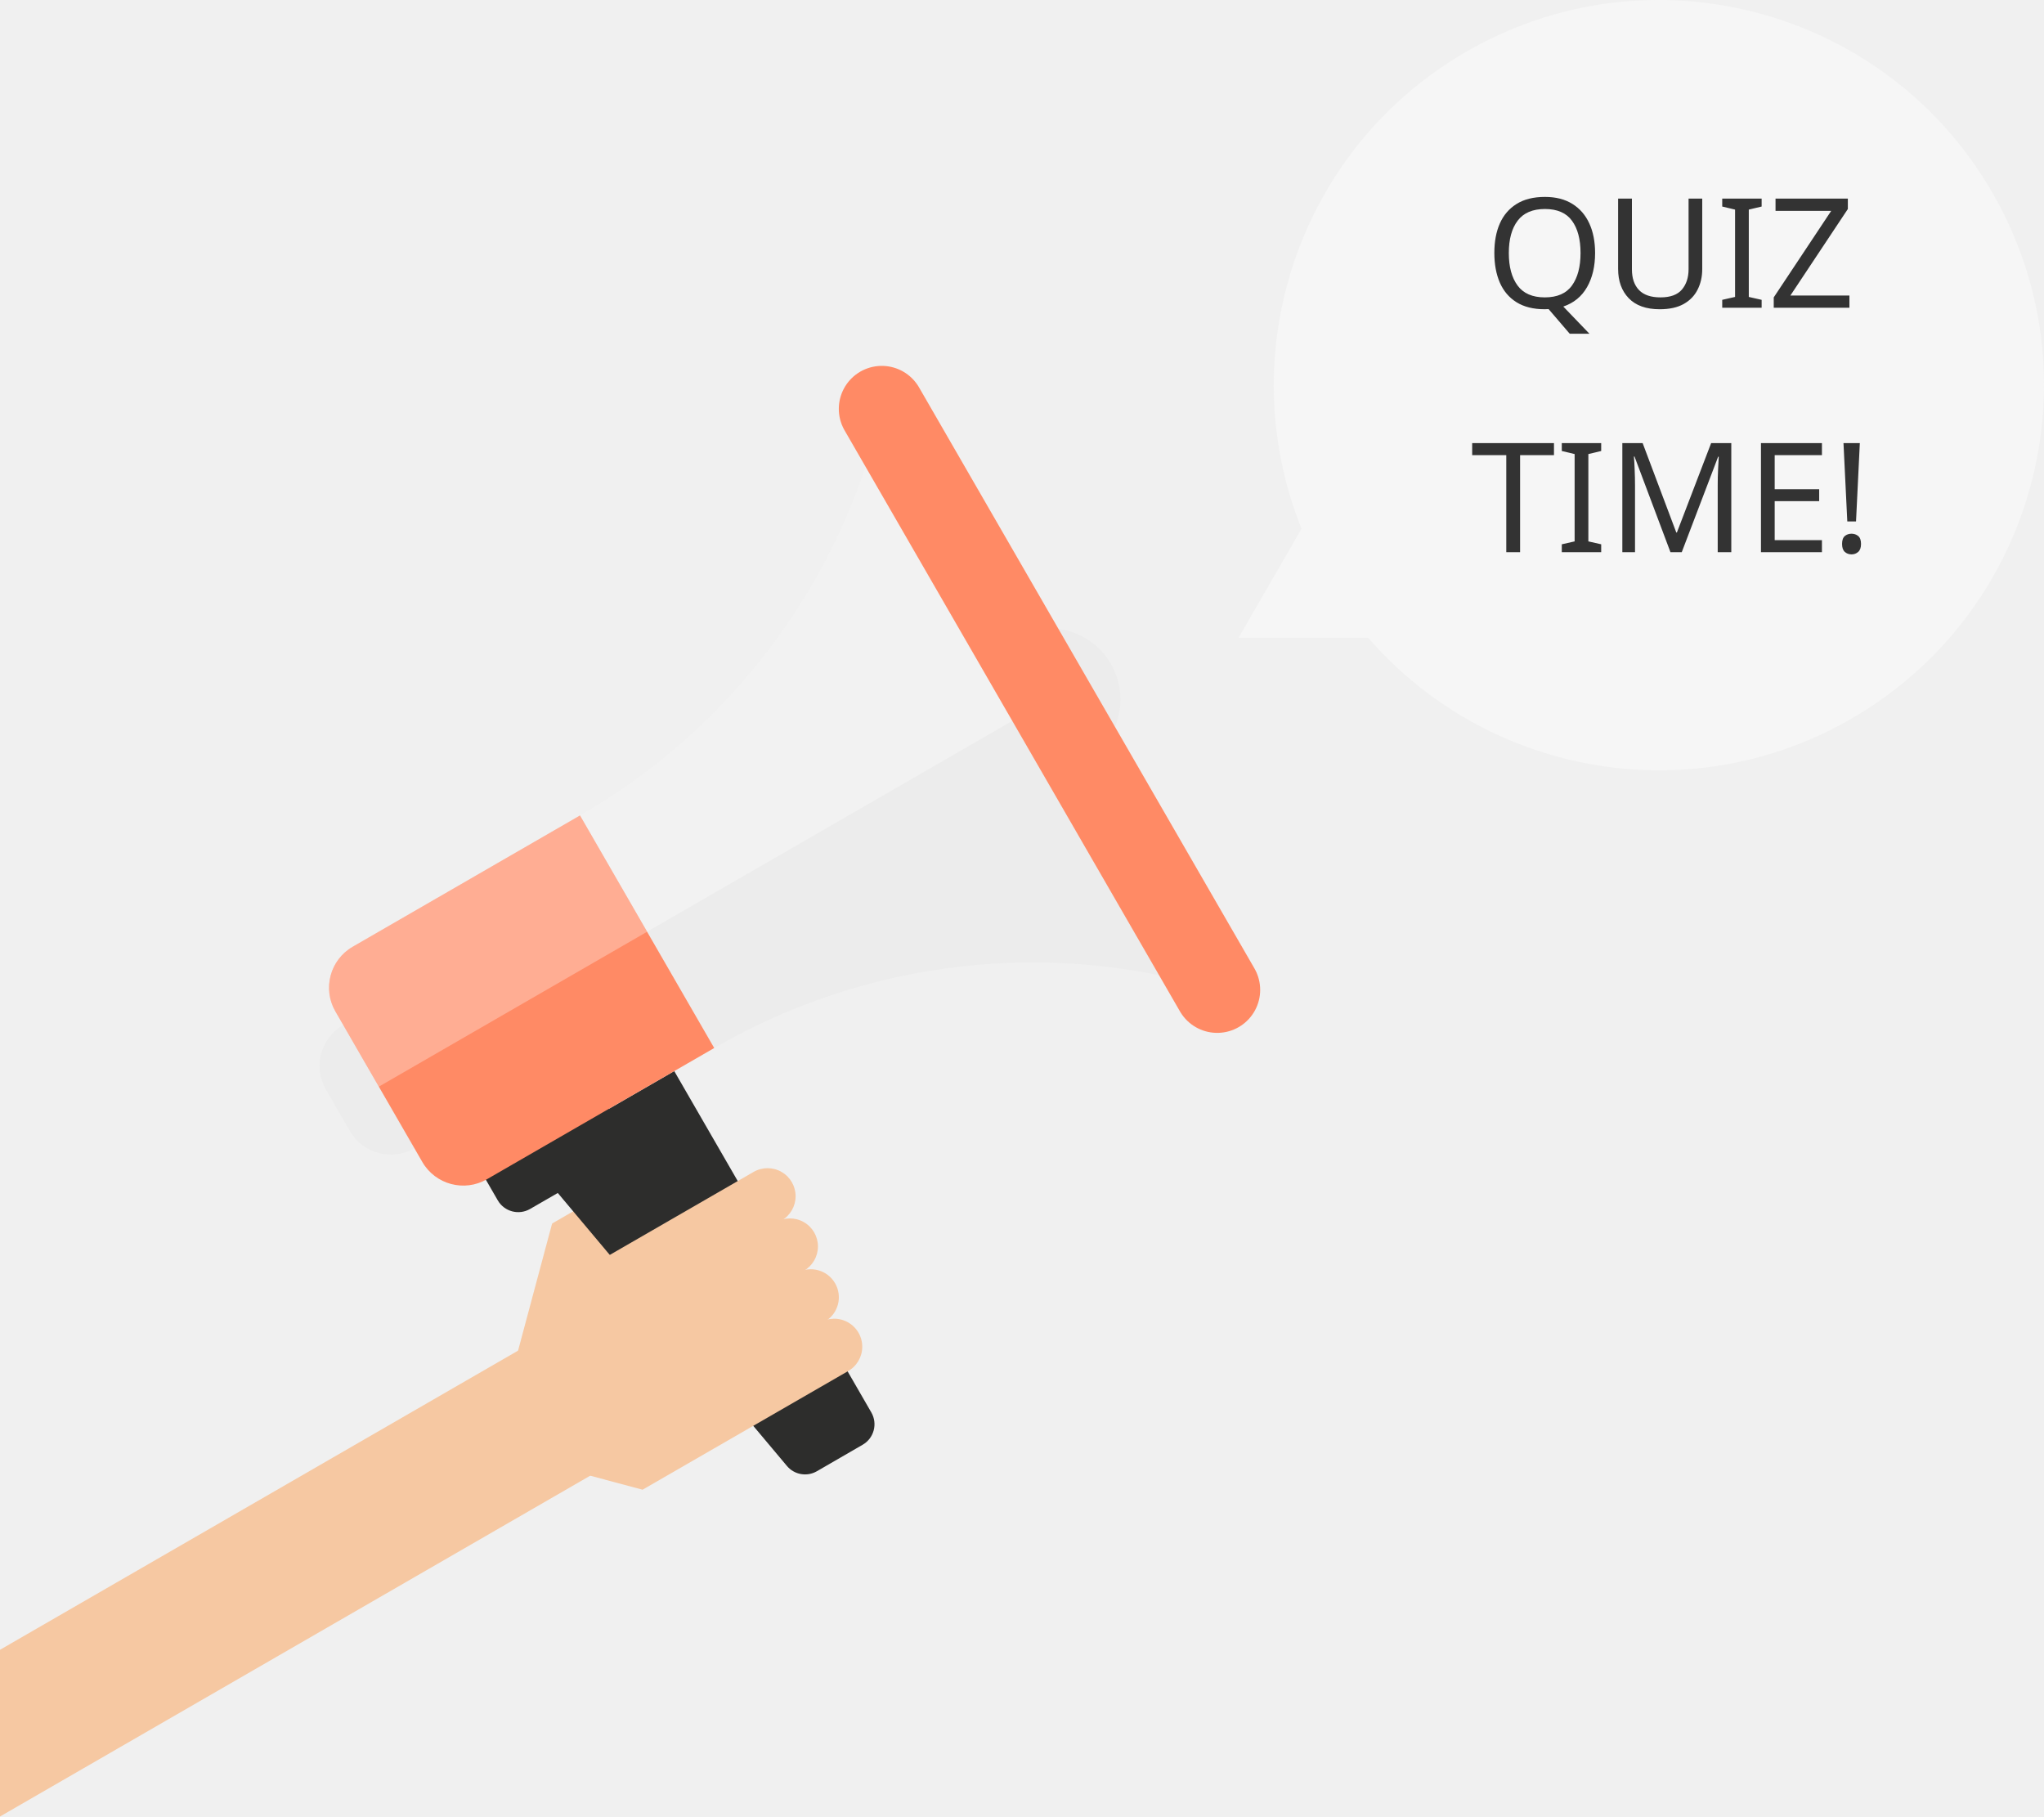
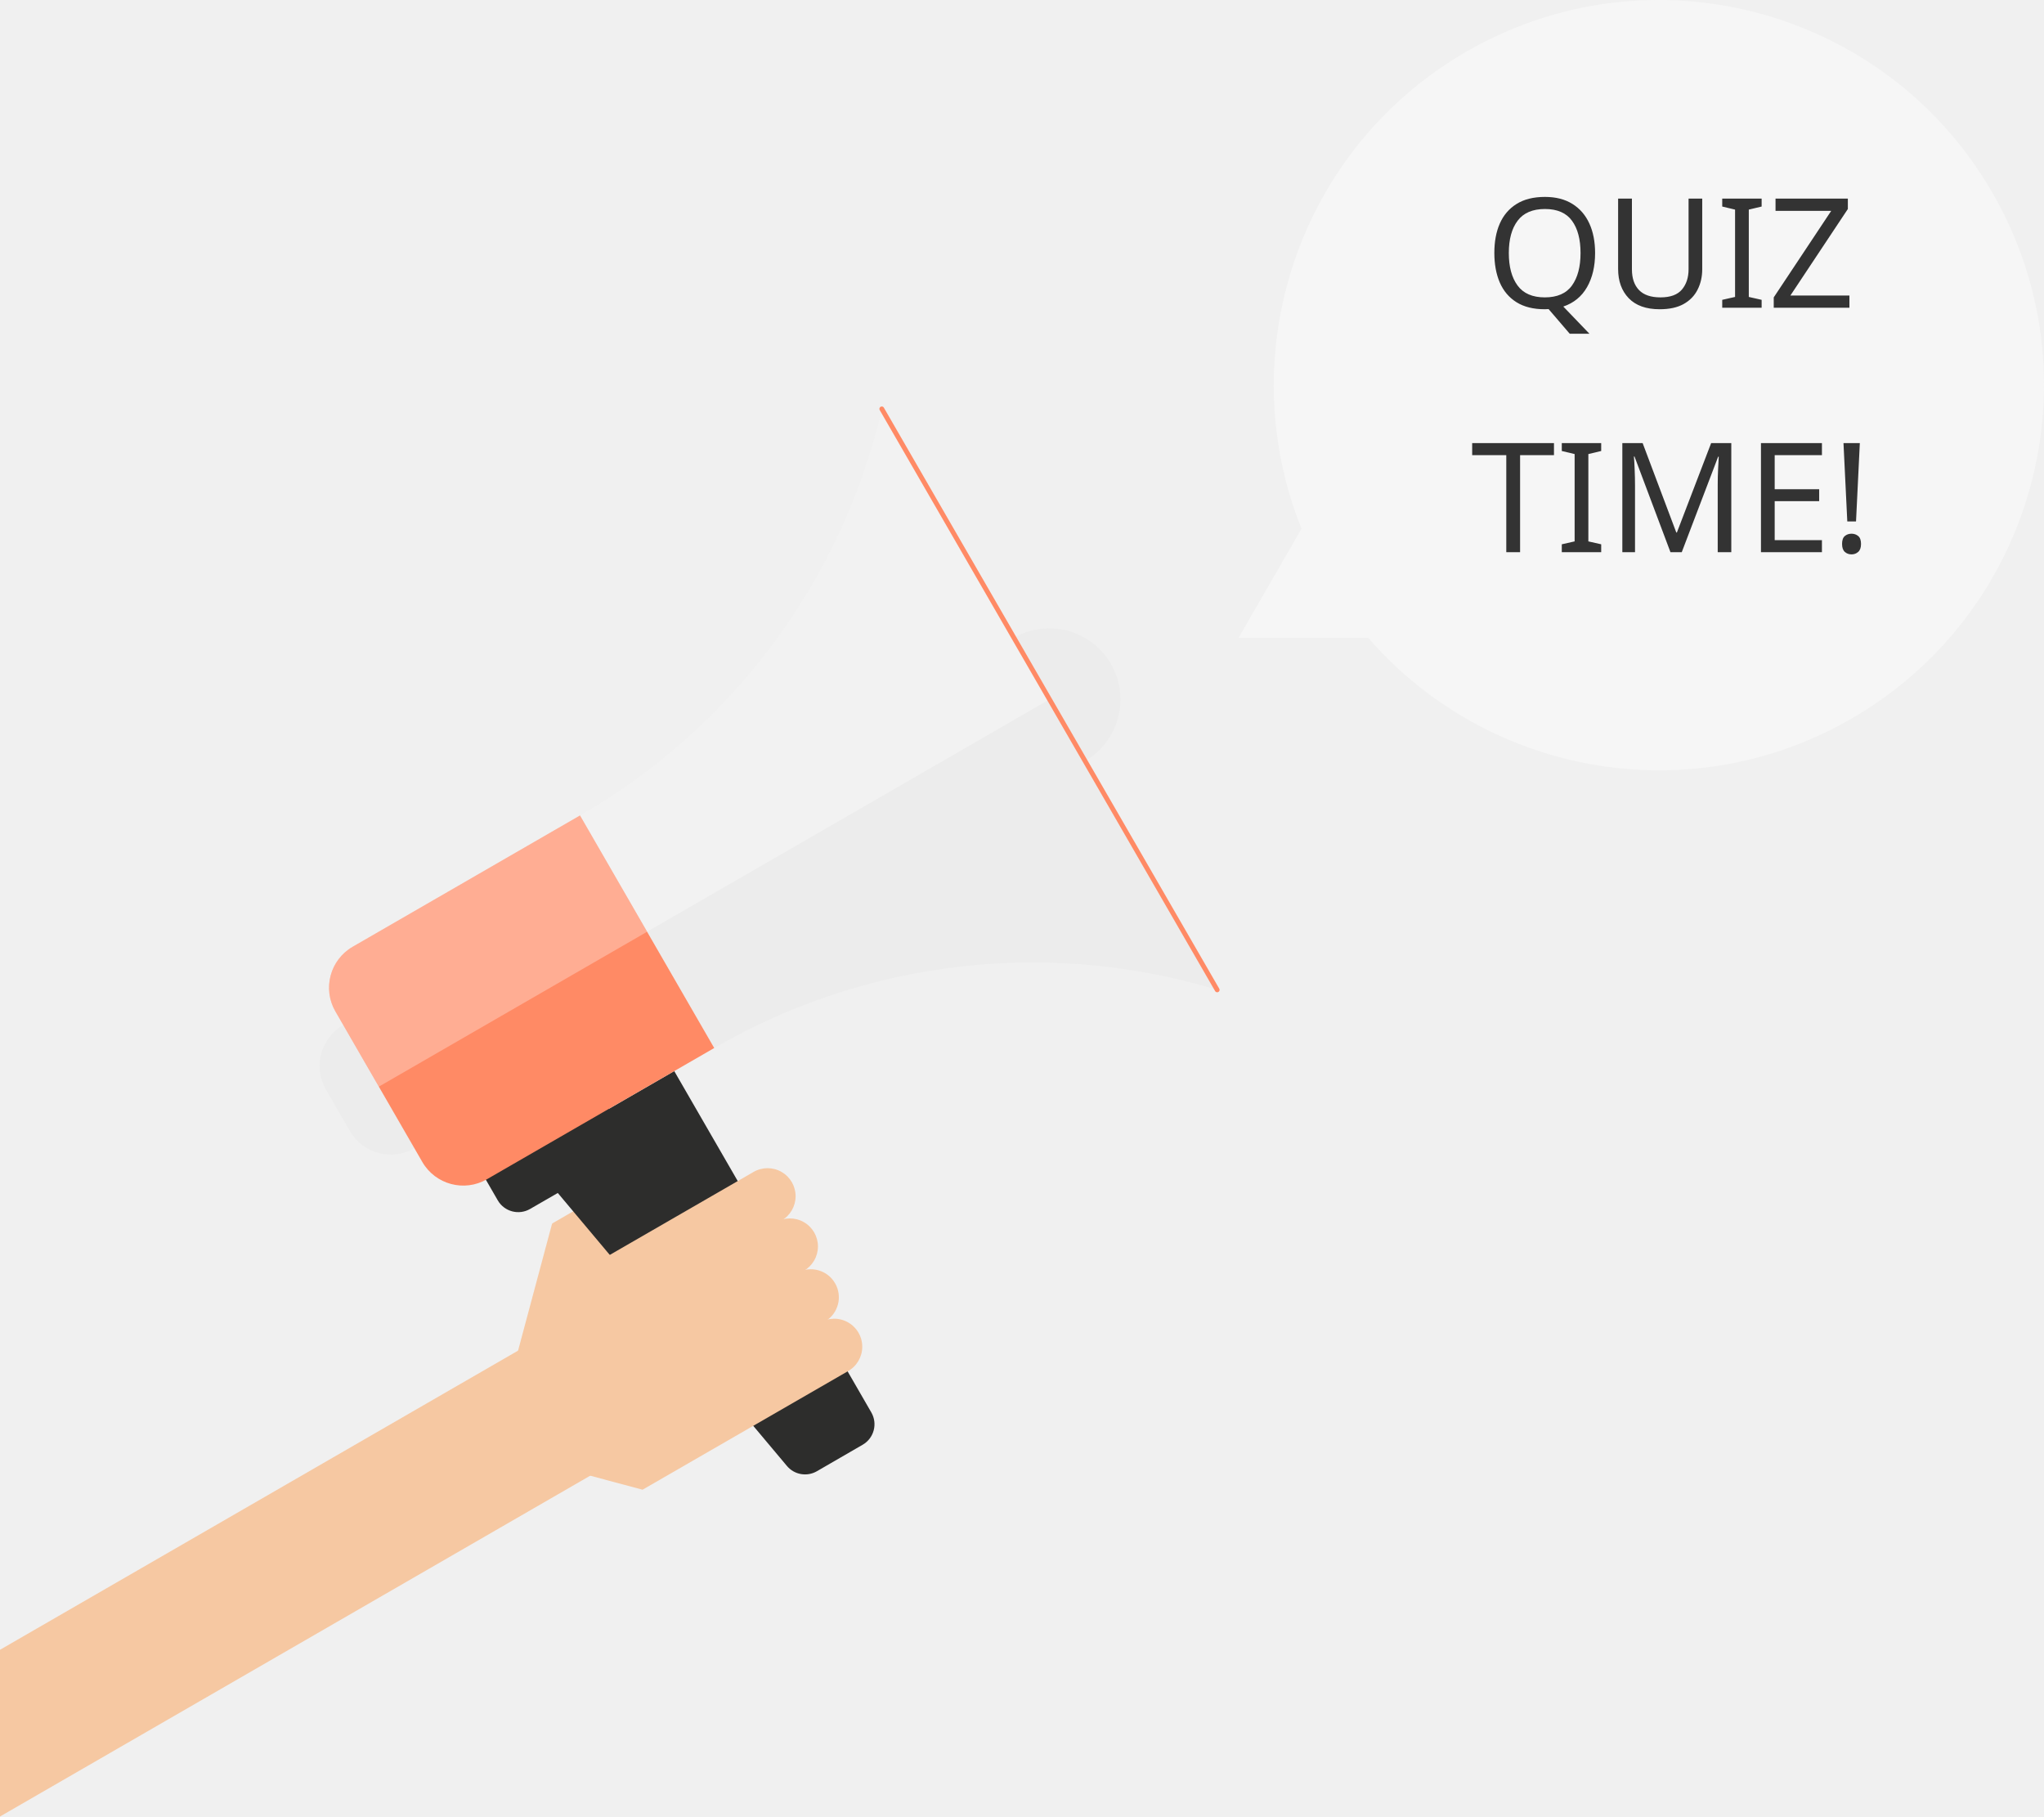
<svg xmlns="http://www.w3.org/2000/svg" width="427.938" height="380.249" viewBox="0 0 427.938 380.249">
  <g id="Group_876" data-name="Group 876" transform="translate(-0.093 -244.752)">
    <rect id="Rectangle_310" data-name="Rectangle 310" width="23.281" height="17.604" transform="translate(115.691 500.864) rotate(-30)" fill="#f6c8a2" />
    <path id="Path_66186" data-name="Path 66186" d="M202.454,503.38l-9.374,34.988,26.582-5.188-1.59-14.881Z" transform="translate(-86.769 -2.51)" fill="#f6c8a2" />
    <path id="Path_66187" data-name="Path 66187" d="M0,636.837l149.91-86.552L134.8,524.11,0,601.936Z" transform="translate(0.093 -11.836)" fill="#f6c8a2" />
    <path id="Path_66188" data-name="Path 66188" d="M191.65,495.638,222.5,477.83l4.951,8.577,41.26,71.451a4.951,4.951,0,0,1-1.815,6.766l-9.583,5.545a4.951,4.951,0,0,1-6.266-1.1L196.6,504.214Z" transform="translate(-86.196 -17.444)" fill="#2d2d2c" />
    <path id="Path_66189" data-name="Path 66189" d="M201.883,492.12l-25.823,14.9,4.951,8.576,2.476,4.291a4.951,4.951,0,0,0,6.767,1.81l21.532-12.422-4.951-8.577Z" transform="translate(-79.184 -23.873)" fill="#2d2d2c" />
    <path id="Path_66190" data-name="Path 66190" d="M394.725,352.745h0a14.892,14.892,0,1,1,6.945-9.047,14.9,14.9,0,0,1-6.945,9.047" transform="translate(-167.501 51.335)" fill="#ececec" />
    <path id="Path_66191" data-name="Path 66191" d="M126.712,474.8a9.9,9.9,0,0,1,13.528,3.625l5,8.654a9.9,9.9,0,0,1-3.62,13.522h0a9.9,9.9,0,0,1-13.528-3.62l-5-8.654a9.9,9.9,0,0,1,3.62-13.528Z" transform="translate(-54.756 -15.485)" fill="#ececec" />
    <path id="Path_66192" data-name="Path 66192" d="M209.02,387.922l-28.1-48.67,22.005-12.7A133.059,133.059,0,0,0,266.08,241.44L336.3,363.062a133.053,133.053,0,0,0-105.305,12.169Z" transform="translate(-81.37 88.901)" fill="#ececec" />
    <path id="Path_66193" data-name="Path 66193" d="M319.157,302.262,284.048,241.44a133.059,133.059,0,0,1-63.188,85.116l14.05,24.338Z" transform="translate(-99.338 88.901)" fill="#fff" opacity="0.3" />
-     <line id="Line_44" data-name="Line 44" x1="70.218" y1="121.622" transform="translate(184.709 330.341)" fill="none" stroke="#ff8a65" stroke-linecap="round" stroke-linejoin="round" stroke-width="18" />
+     <line id="Line_44" data-name="Line 44" x1="70.218" y1="121.622" transform="translate(184.709 330.341)" fill="none" stroke="#ff8a65" stroke-linecap="round" stroke-linejoin="round" strokeWidth="18" />
    <path id="Path_66194" data-name="Path 66194" d="M205.991,444.84,158.4,472.313a9.9,9.9,0,0,1-13.522-3.62l-18.2-31.522a9.9,9.9,0,0,1,3.625-13.528L177.89,396.17Z" transform="translate(-56.368 19.292)" fill="#ff8a65" />
    <path id="Path_66195" data-name="Path 66195" d="M191.941,420.5,177.89,396.16,130.3,423.633a9.9,9.9,0,0,0-3.625,13.528l9.1,15.761Z" transform="translate(-56.368 19.296)" fill="#fff" opacity="0.3" />
    <path id="Path_66196" data-name="Path 66196" d="M257.178,531.176,220.87,552.125l5.87,10.166,36.308-20.949a5.87,5.87,0,1,0-5.87-10.167" transform="translate(-99.342 -41.089)" fill="#f6c8a2" />
    <path id="Path_66197" data-name="Path 66197" d="M268.605,588.523a5.87,5.87,0,1,1,5.87,10.161l-42.91,24.756-16.025-4.291Z" transform="translate(-96.945 -66.848)" fill="#f6c8a2" />
    <path id="Path_66198" data-name="Path 66198" d="M275.758,569.525,241.65,589.209l5.87,10.161,34.108-19.684a5.87,5.87,0,0,0-5.87-10.161" transform="translate(-108.691 -58.379)" fill="#f6c8a2" />
    <path id="Path_66199" data-name="Path 66199" d="M266.491,550.347,231.31,570.663l5.881,10.139L272.4,560.491a5.87,5.87,0,1,0-5.908-10.144" transform="translate(-104.039 -49.708)" fill="#f6c8a2" />
    <path id="Path_66200" data-name="Path 66200" d="M611.633,88.409A80.613,80.613,0,1,1,501.512,58.9,80.613,80.613,0,0,1,611.633,88.409Z" transform="translate(-194.414 196.664)" fill="#f6f6f6" />
    <text id="QUIZ" transform="translate(311 309.174)" fill="#333" font-size="32" font-family="SegoeUI, Segoe UI">
      <tspan x="0" y="0">QUIZ</tspan>
    </text>
    <text id="TIME_" data-name="TIME!" transform="translate(308 360.346)" fill="#333" font-size="32" font-family="SegoeUI, Segoe UI">
      <tspan x="0" y="0">TIME!</tspan>
    </text>
    <path id="Path_66201" data-name="Path 66201" d="M402.281,290.129l14.632,25.342H387.65Z" transform="translate(-128.255 62.807)" fill="#f6f6f6" />
  </g>
</svg>
